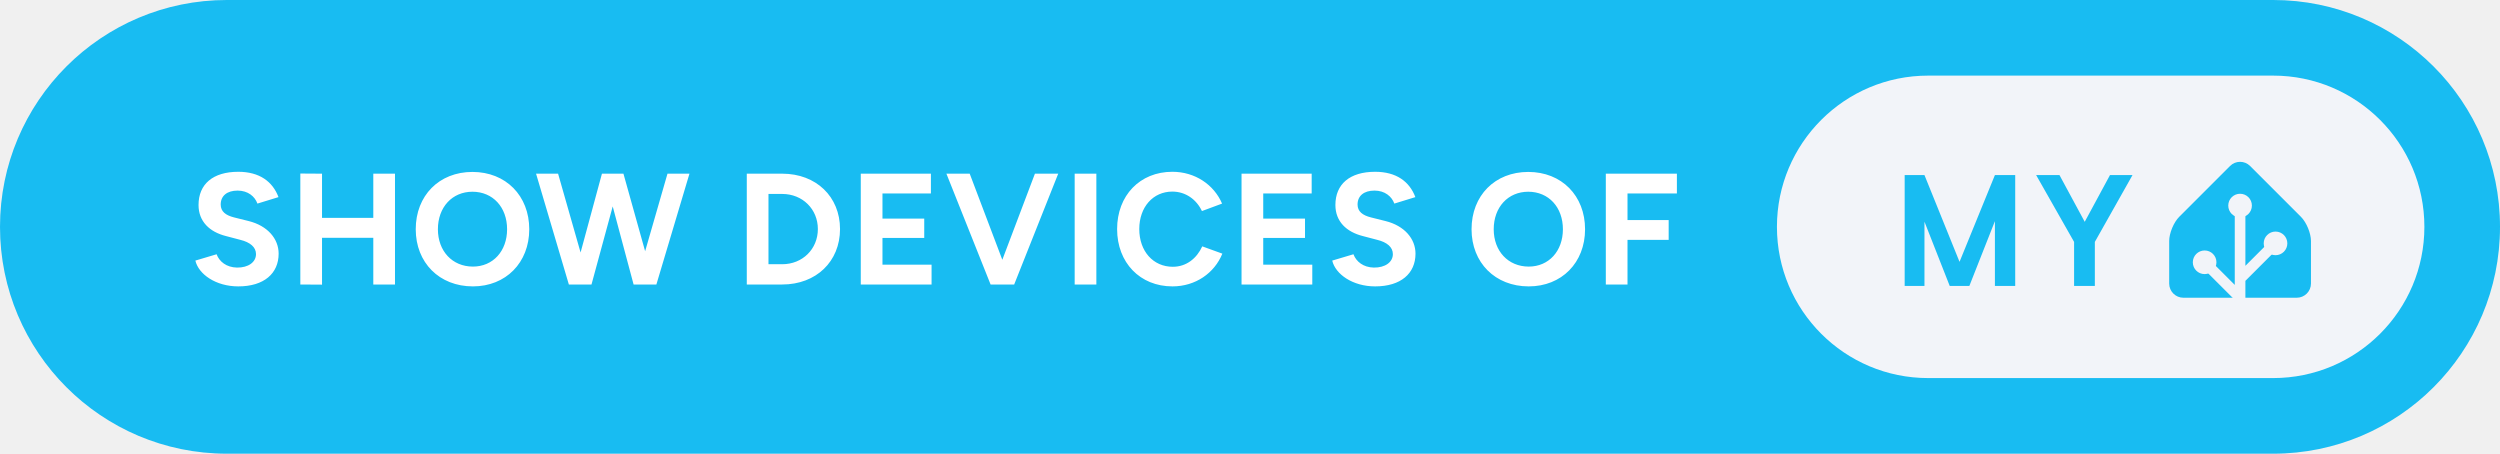
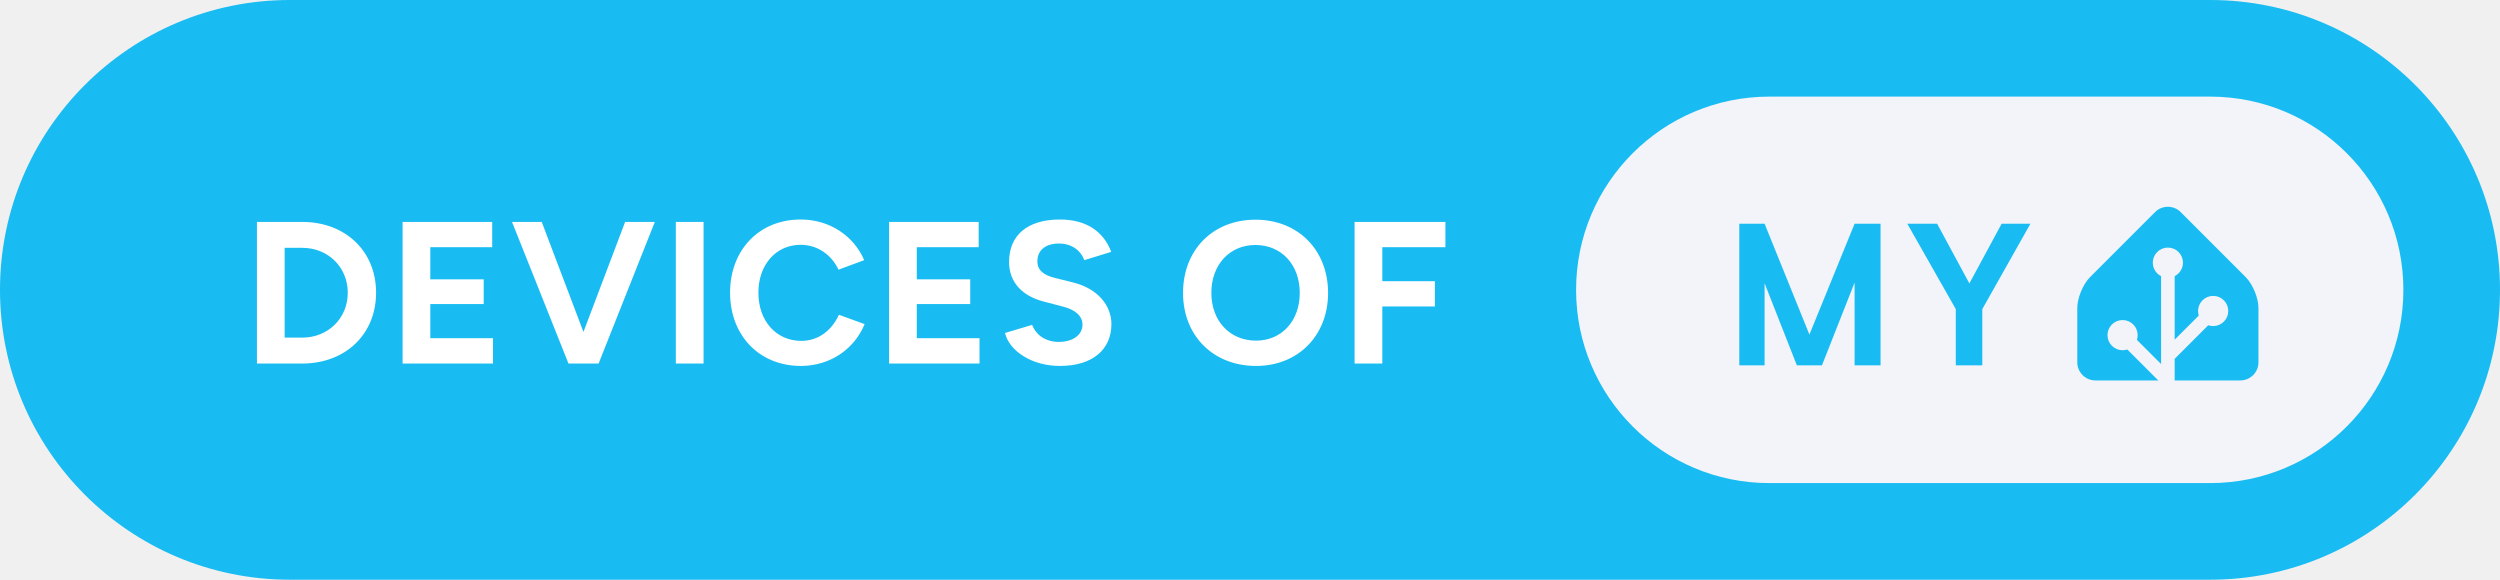
- <svg xmlns="http://www.w3.org/2000/svg" height="40" aria-label="Show devices of My Home Assistant" style="border-radius:24px;width:auto" viewBox="0 0 529 96">
-   <rect width="529" height="96" fill="#18BCF2" rx="48" />
-   <path fill="#fff" d="M50.42 60.6c5.46 0 8.54-2.75 8.54-6.93 0-3.12-2.31-5.9-6.36-6.9L49.51 46c-1.74-.44-2.81-1.24-2.81-2.72 0-1.84 1.34-2.95 3.58-2.95 2.18 0 3.66 1.24 4.19 2.75l4.46-1.37c-1.24-3.29-4.02-5.36-8.51-5.36-5.36 0-8.41 2.61-8.41 7.03 0 3.49 2.35 5.7 5.8 6.57l3.04.8c2.08.51 3.32 1.54 3.32 3.02 0 1.71-1.64 2.88-4.02 2.85-2.24-.04-3.75-1.28-4.32-2.82l-4.49 1.34c.67 2.88 4.32 5.46 9.08 5.46m13.13-.4 4.59.03v-9.91h10.85v9.88h4.59V36.75h-4.59v9.35H68.14v-9.35l-4.59-.03Zm36.52.4c6.96 0 11.92-5.02 11.92-12.09 0-7.1-4.96-12.13-12.02-12.13-7.04 0-12 4.99-12 12.13 0 7.07 4.99 12.09 12.1 12.09m0-4.19c-4.36 0-7.41-3.28-7.41-7.9 0-4.66 3.02-7.94 7.31-7.94 4.32 0 7.33 3.28 7.33 7.94 0 4.62-2.98 7.9-7.23 7.9m20.3 3.79h4.79l4.49-16.52 4.42 16.52h4.82l7-23.45h-4.65l-4.73 16.41-4.59-16.41h-4.55l-4.52 16.68-4.76-16.68h-4.66Zm37.65 0h7.5c7.17 0 12.23-4.86 12.23-11.73 0-6.86-5.06-11.72-12.23-11.72h-7.5Zm7.5-19.16c4.29 0 7.54 3.21 7.54 7.43 0 4.23-3.25 7.44-7.54 7.44h-2.91V41.04Zm16.62 19.16h14.98v-4.19h-10.39v-5.66h8.84v-4.09h-8.84v-5.32h10.25v-4.19h-14.84Zm27.47 0h4.99l9.32-23.45h-4.93l-6.9 18.22-6.9-18.22h-4.93Zm17.79 0h4.59V36.75h-4.59Zm20.7.4c4.86 0 8.88-2.81 10.55-6.93l-4.25-1.54c-1.17 2.54-3.35 4.32-6.23 4.32-4.16 0-7.1-3.29-7.1-7.98 0-4.65 2.91-7.93 7-7.93 2.78 0 5.09 1.64 6.26 4.12l4.26-1.58c-1.71-3.99-5.7-6.73-10.52-6.73-6.87 0-11.69 5.02-11.69 12.12 0 7.11 4.85 12.13 11.72 12.13m14.61-.4h14.97v-4.19H267.3v-5.66h8.84v-4.09h-8.84v-5.32h10.25v-4.19h-14.84Zm28.27.4c5.46 0 8.54-2.75 8.54-6.93 0-3.12-2.31-5.9-6.36-6.9l-3.08-.77c-1.74-.44-2.82-1.24-2.82-2.72 0-1.84 1.34-2.95 3.59-2.95 2.18 0 3.65 1.24 4.19 2.75l4.45-1.37c-1.24-3.29-4.02-5.36-8.51-5.36-5.36 0-8.41 2.61-8.41 7.03 0 3.49 2.35 5.7 5.8 6.57l3.05.8c2.07.51 3.31 1.54 3.31 3.02 0 1.71-1.64 2.88-4.02 2.85-2.24-.04-3.75-1.28-4.32-2.82l-4.49 1.34c.67 2.88 4.33 5.46 9.08 5.46m32.5 0c6.97 0 11.92-5.02 11.92-12.09 0-7.1-4.95-12.13-12.02-12.13-7.04 0-12 4.99-12 12.13 0 7.07 5 12.09 12.1 12.09m0-4.19c-4.36 0-7.41-3.28-7.41-7.9 0-4.66 3.02-7.94 7.31-7.94 4.32 0 7.33 3.28 7.33 7.94 0 4.62-2.98 7.9-7.23 7.9m16.31 3.79h4.59v-9.45h8.71v-4.18h-8.71v-5.63h10.45v-4.19h-15.04Z" />
-   <g style="transform:translate(32px,0)">
+ <svg xmlns="http://www.w3.org/2000/svg" height="40" aria-label="Devices of My Home Assistant" style="border-radius:24px;width:auto" viewBox="0 0 414 96">
+   <rect width="414" height="96" fill="#18BCF2" rx="48" />
+   <path fill="#fff" d="M42.55 60.2h7.5c7.17 0 12.23-4.86 12.23-11.73 0-6.86-5.06-11.72-12.23-11.72h-7.5Zm7.5-19.16c4.29 0 7.54 3.21 7.54 7.43 0 4.23-3.25 7.44-7.54 7.44h-2.91V41.04ZM66.67 60.2h14.97v-4.19H71.26v-5.66h8.84v-4.09h-8.84v-5.32h10.25v-4.19H66.67Zm27.47 0h4.99l9.31-23.45h-4.92l-6.9 18.22-6.91-18.22h-4.92Zm17.78 0h4.59V36.75h-4.59Zm20.71.4c4.86 0 8.87-2.81 10.55-6.93l-4.25-1.54c-1.18 2.54-3.35 4.32-6.24 4.32-4.15 0-7.1-3.29-7.1-7.98 0-4.65 2.92-7.93 7-7.93 2.78 0 5.1 1.64 6.27 4.12l4.25-1.58c-1.71-3.99-5.69-6.73-10.52-6.73-6.86 0-11.69 5.02-11.69 12.12 0 7.11 4.86 12.13 11.73 12.13m14.6-.4h14.98v-4.19h-10.39v-5.66h8.85v-4.09h-8.85v-5.32h10.25v-4.19h-14.84Zm28.28.4c5.46 0 8.54-2.75 8.54-6.93 0-3.12-2.31-5.9-6.36-6.9L174.6 46c-1.74-.44-2.81-1.24-2.81-2.72 0-1.84 1.34-2.95 3.58-2.95 2.18 0 3.66 1.24 4.19 2.75l4.46-1.37c-1.24-3.29-4.02-5.36-8.51-5.36-5.36 0-8.41 2.61-8.41 7.03 0 3.49 2.34 5.7 5.79 6.57l3.05.8c2.08.51 3.32 1.54 3.32 3.02 0 1.71-1.64 2.88-4.02 2.85-2.24-.04-3.75-1.28-4.32-2.82l-4.49 1.34c.67 2.88 4.32 5.46 9.08 5.46m32.49 0c6.97 0 11.93-5.02 11.93-12.09 0-7.1-4.96-12.13-12.03-12.13-7.03 0-11.99 4.99-11.99 12.13 0 7.07 4.99 12.09 12.09 12.09m0-4.19c-4.35 0-7.4-3.28-7.4-7.9 0-4.66 3.01-7.94 7.3-7.94 4.32 0 7.34 3.28 7.34 7.94 0 4.62-2.98 7.9-7.24 7.9m16.32 3.79h4.59v-9.45h8.71v-4.18h-8.71v-5.63h10.45v-4.19h-15.04Z" />
+   <g style="transform:translate(-83px,0)">
    <rect width="137" height="64" x="344" y="16" fill="#F2F4F9" rx="32" />
    <path fill="#18BCF2" d="M394.419 37.047V60.5h-4.297V46.797L384.716 60.5h-4.157l-5.343-13.594V60.5h-4.188V37.047h4.188l7.422 18.36 7.484-18.36zm9.365 0 5.344 9.89 5.344-9.89h4.766l-7.969 14.14V60.5h-4.391v-9.312l-8.031-14.141zM457 60c0 1.65-1.35 3-3 3h-24c-1.65 0-3-1.35-3-3v-9c0-1.65.95-3.95 2.12-5.12l10.76-10.76a3 3 0 0 1 4.24 0l10.76 10.76c1.17 1.17 2.12 3.47 2.12 5.12z" />
    <path fill="#F2F4F9" stroke="#F2F4F9" d="M442 45.5a2 2 0 1 0 0-4 2 2 0 0 0 0 4Z" />
    <path fill="#F2F4F9" stroke="#F2F4F9" stroke-miterlimit="10" d="M449.5 53.5a2 2 0 1 0 0-4 2 2 0 0 0 0 4ZM434.5 57.5a2 2 0 1 0 0-4 2 2 0 0 0 0 4Z" />
    <path fill="none" stroke="#F2F4F9" stroke-miterlimit="10" stroke-width="2.25" d="M442 43.48V63l-7.5-7.5M449.5 51.46l-7.41 7.41" />
  </g>
</svg>
